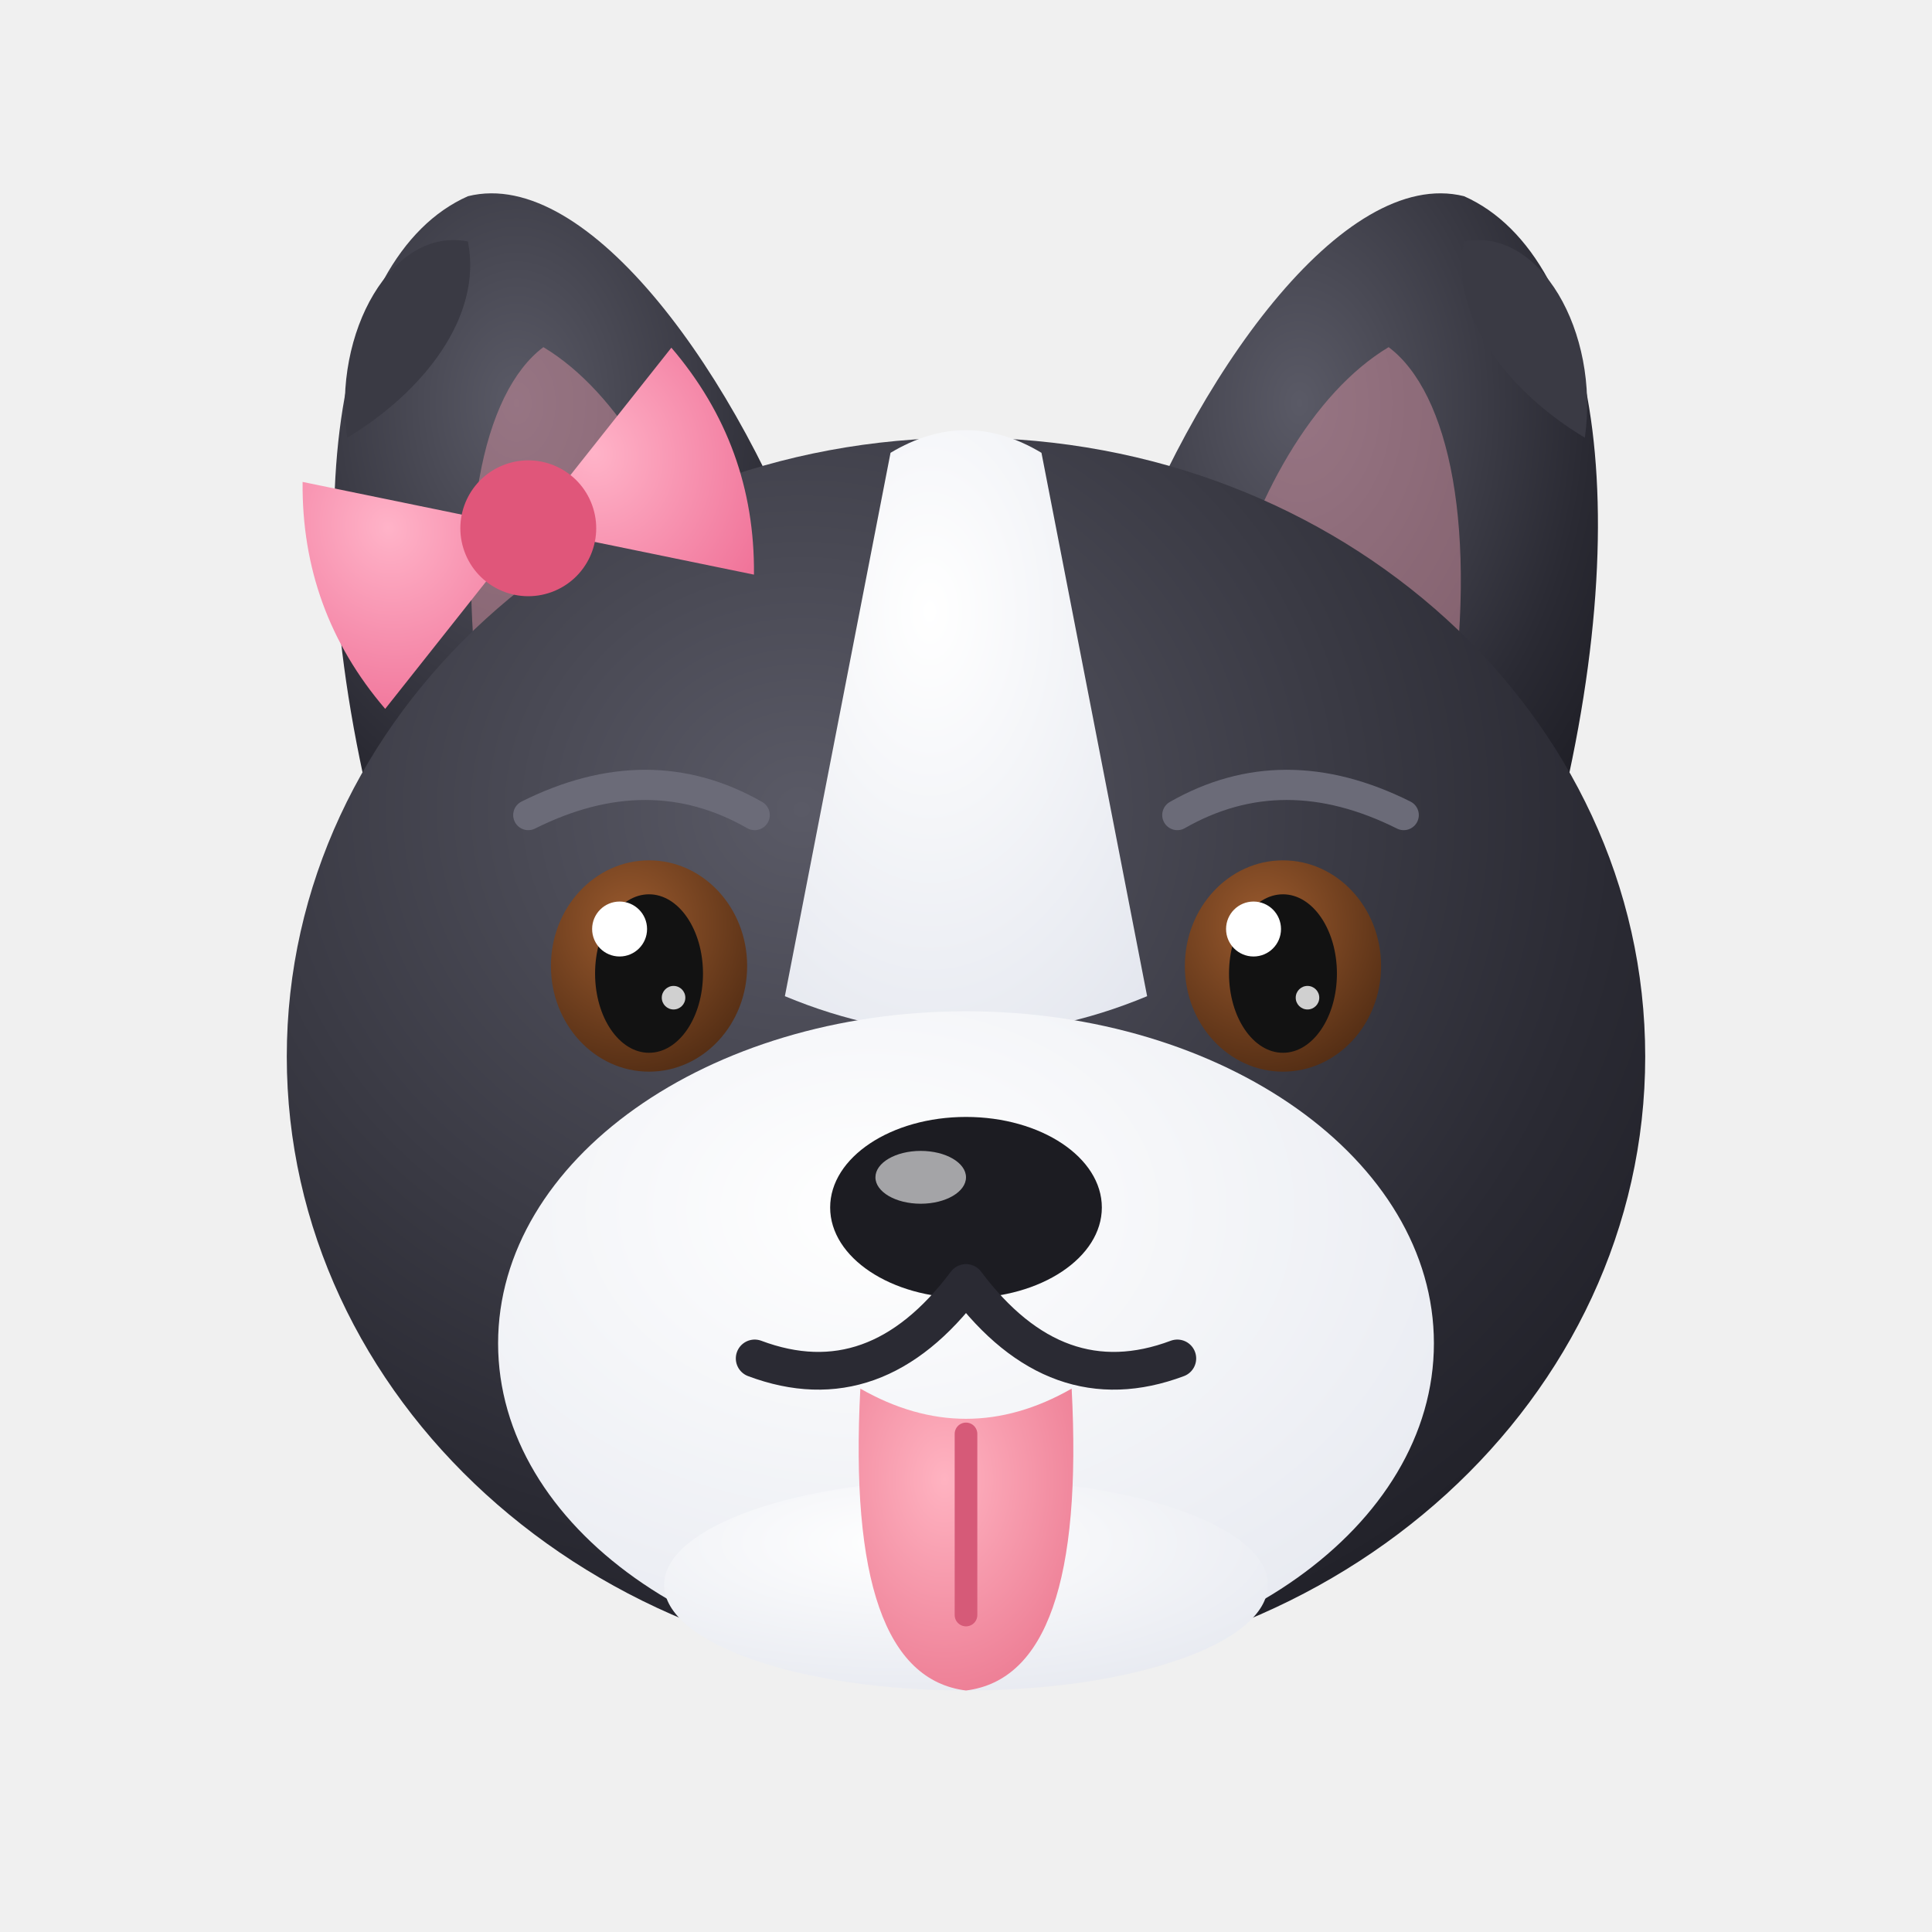
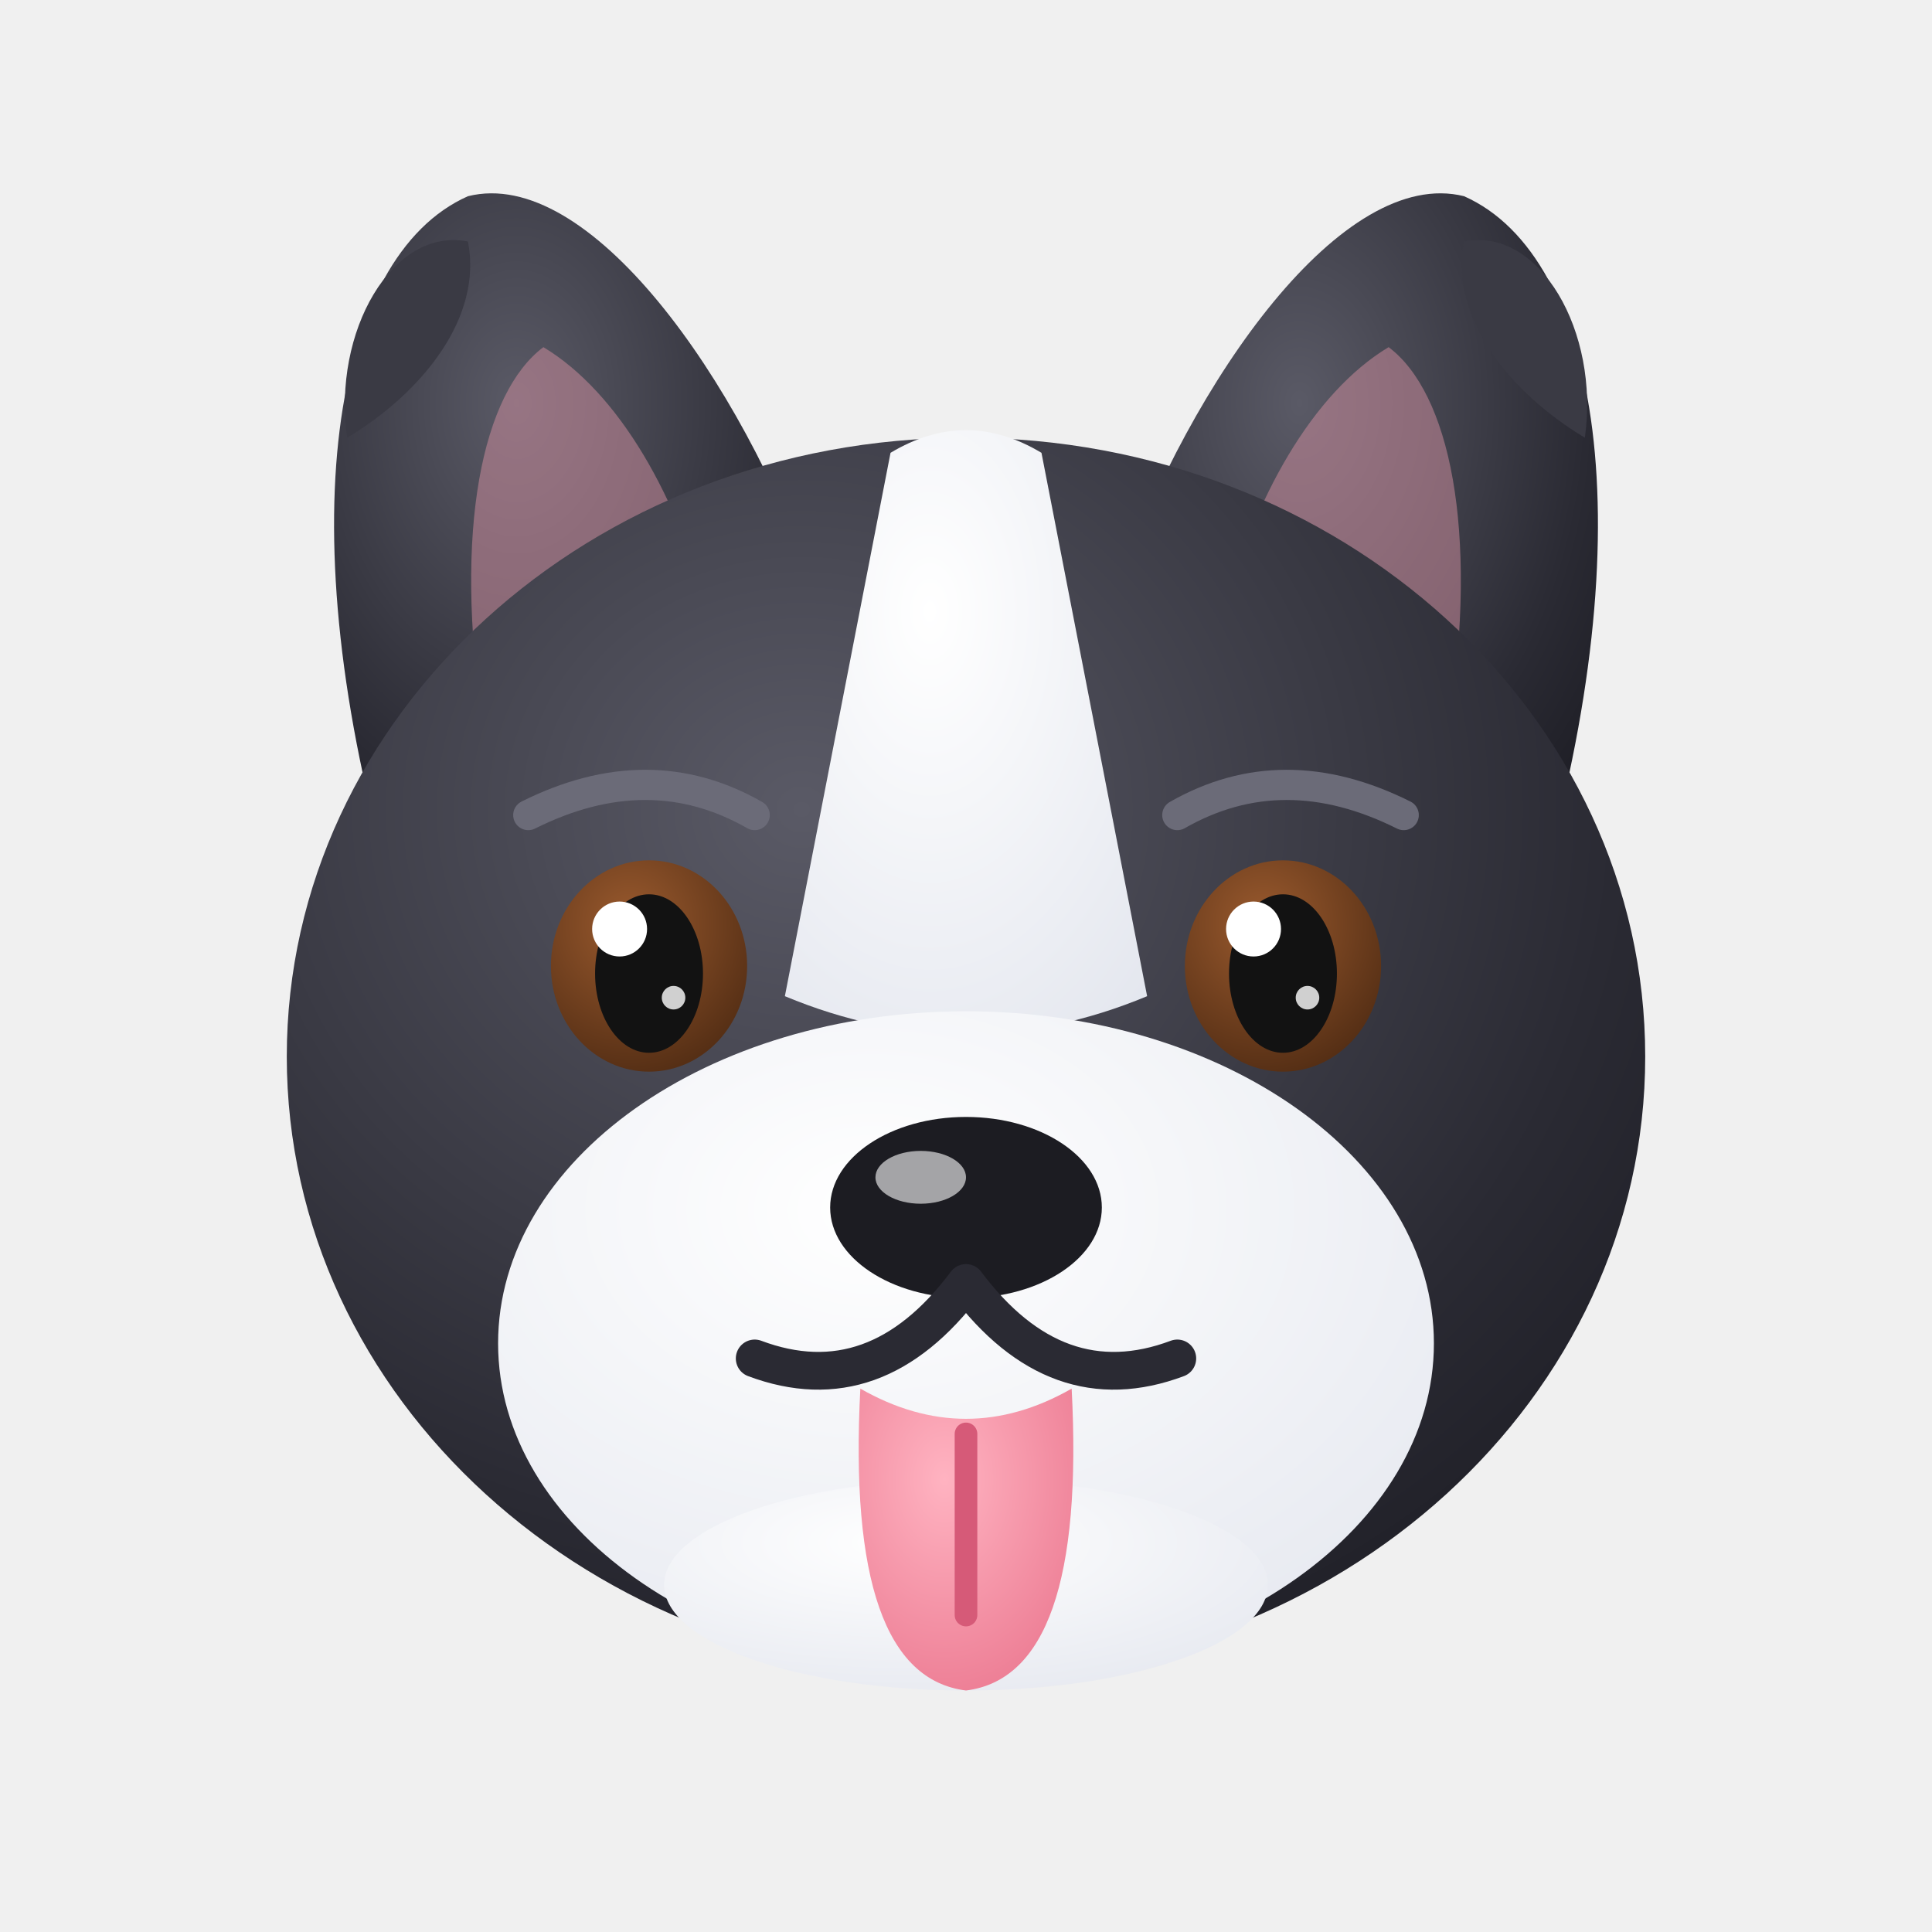
<svg xmlns="http://www.w3.org/2000/svg" width="256" height="256" viewBox="0 0 256 256">
  <defs>
    <radialGradient id="noir" cx="0.38" cy="0.3" r="0.85">
      <stop offset="0" stop-color="#5a5a66" />
      <stop offset="0.7" stop-color="#2a2a33" />
      <stop offset="1" stop-color="#1b1b22" />
    </radialGradient>
    <radialGradient id="blanc" cx="0.4" cy="0.3" r="0.9">
      <stop offset="0" stop-color="#ffffff" />
      <stop offset="1" stop-color="#e3e6ee" />
    </radialGradient>
    <radialGradient id="rose" cx="0.4" cy="0.3" r="0.9">
      <stop offset="0" stop-color="#ffb3c1" />
      <stop offset="1" stop-color="#e9728b" />
    </radialGradient>
    <radialGradient id="brun" cx="0.4" cy="0.3" r="0.8">
      <stop offset="0" stop-color="#9a5a2e" />
      <stop offset="1" stop-color="#4e2a12" />
    </radialGradient>
-     <radialGradient id="noeud" cx="0.4" cy="0.3" r="0.9">
-       <stop offset="0" stop-color="#ffb3c8" />
-       <stop offset="1" stop-color="#ef6f96" />
-     </radialGradient>
  </defs>
  <path d="M52 118 C38 70 44 34 62 26 C78 22 98 50 108 78 Z" fill="url(#noir)" />
  <path d="M62 32 C52 30 44 44 46 58 C56 52 64 42 62 32Z" fill="#3a3a44" />
  <path d="M204 118 C218 70 212 34 194 26 C178 22 158 50 148 78 Z" fill="url(#noir)" />
  <path d="M194 32 C204 30 212 44 210 58 C200 52 192 42 194 32Z" fill="#3a3a44" />
  <path d="M64 96 C60 70 64 52 72 46 C82 52 90 66 94 82 Z" fill="#c98b9a" opacity=".55" />
  <path d="M192 96 C196 70 192 52 184 46 C174 52 166 66 162 82 Z" fill="#c98b9a" opacity=".55" />
  <ellipse cx="128" cy="140" rx="90" ry="82" fill="url(#noir)" />
-   <g transform="rotate(-20 70 70)">
-     <path d="M70 70 L44 54 Q38 70 44 86 Z" fill="url(#noeud)" />
-     <path d="M70 70 L96 54 Q102 70 96 86 Z" fill="url(#noeud)" />
-     <circle cx="70" cy="70" r="9" fill="#e0567a" />
-   </g>
  <path d="M118 60 Q128 54 138 60 L152 132 Q128 142 104 132 Z" fill="url(#blanc)" />
  <ellipse cx="128" cy="178" rx="62" ry="44" fill="url(#blanc)" />
  <ellipse cx="128" cy="210" rx="40" ry="14" fill="url(#blanc)" />
  <ellipse cx="86" cy="128" rx="13" ry="14" fill="url(#brun)" />
  <ellipse cx="86" cy="129" rx="7.15" ry="10.5" fill="#121212" />
  <circle cx="82.1" cy="123.1" r="3.64" fill="#fff" />
  <circle cx="89.25" cy="132.2" r="1.56" fill="#fff" opacity=".8" />
  <ellipse cx="170" cy="128" rx="13" ry="14" fill="url(#brun)" />
  <ellipse cx="170" cy="129" rx="7.15" ry="10.5" fill="#121212" />
  <circle cx="166.1" cy="123.1" r="3.64" fill="#fff" />
  <circle cx="173.25" cy="132.2" r="1.56" fill="#fff" opacity=".8" />
  <path d="M70 108 Q86 100 100 108 M156 108 Q170 100 186 108" stroke="#6b6b78" stroke-width="4" fill="none" stroke-linecap="round" />
  <ellipse cx="128" cy="160" rx="18" ry="12" fill="#1c1c22" />
  <ellipse cx="122" cy="156" rx="6" ry="3.5" fill="#fff" opacity=".6" />
  <path d="M128 170 Q116 186 100 180 M128 170 Q140 186 156 180" stroke="#2a2a33" stroke-width="5" fill="none" stroke-linecap="round" />
  <path d="M114 184 Q112 222 128 224 Q144 222 142 184 Q128 192 114 184Z" fill="url(#rose)" />
  <path d="M128 190 L128 214" stroke="#d65a78" stroke-width="3" stroke-linecap="round" />
</svg>
